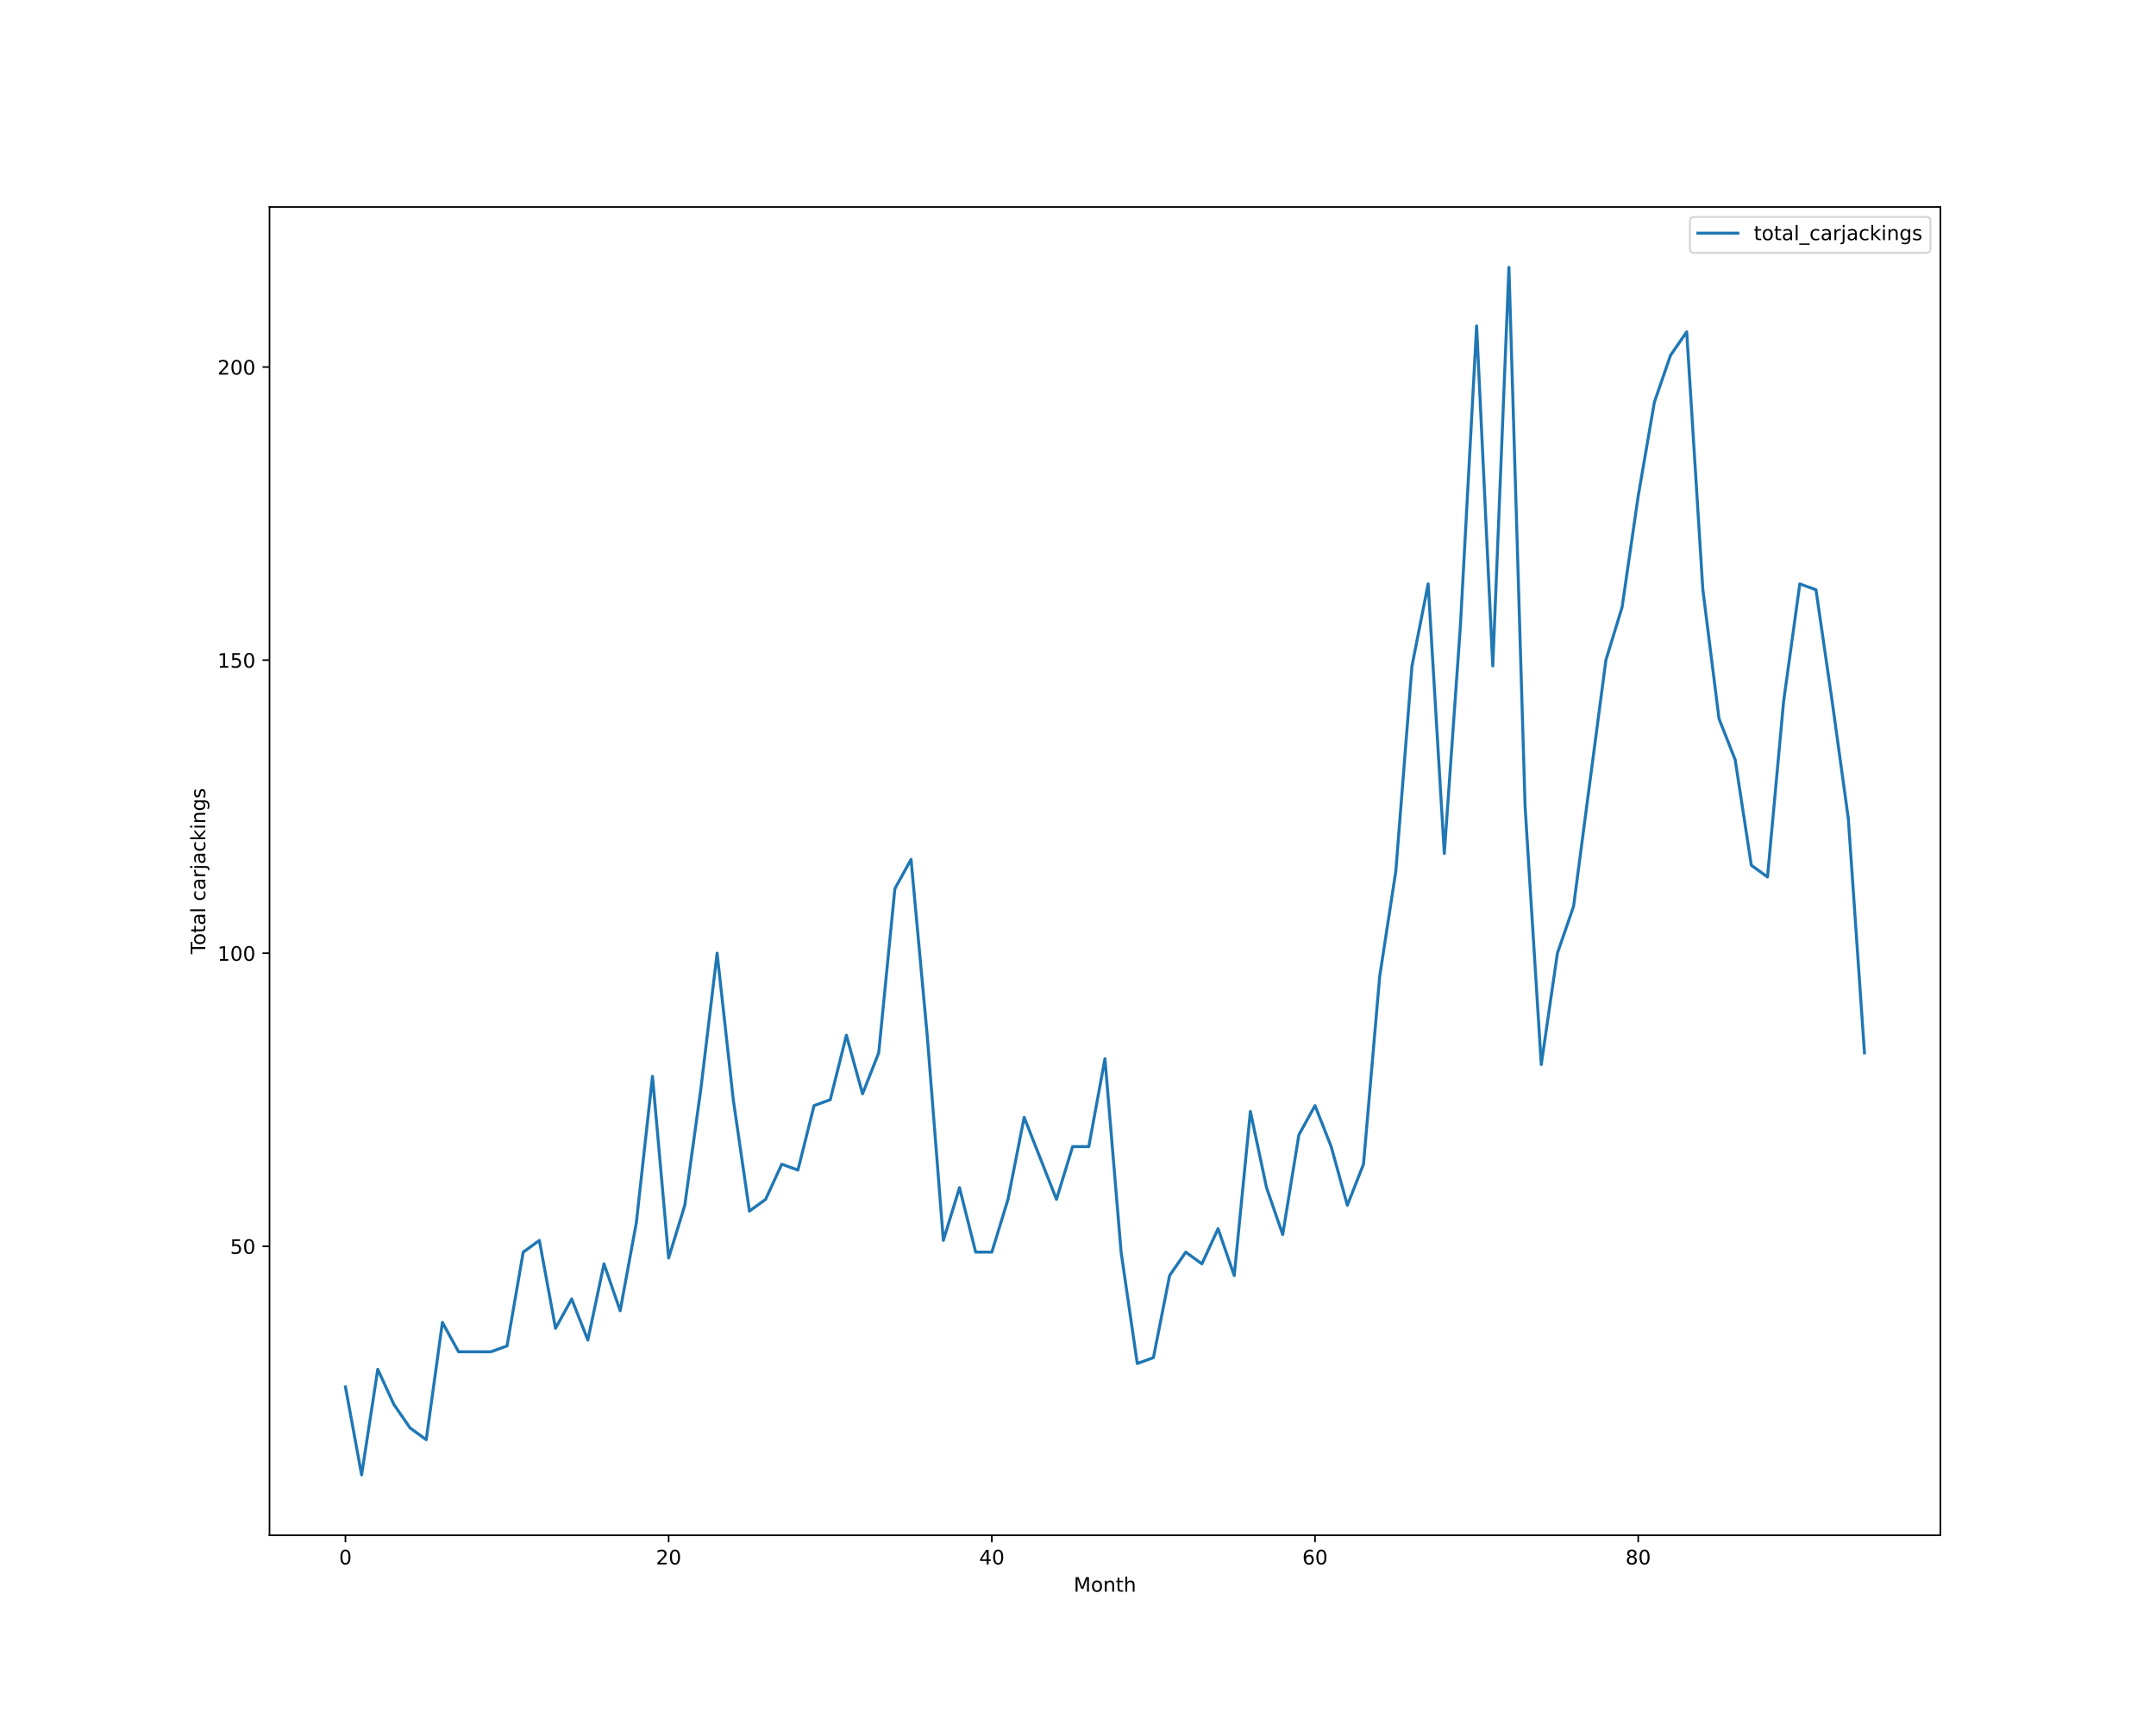
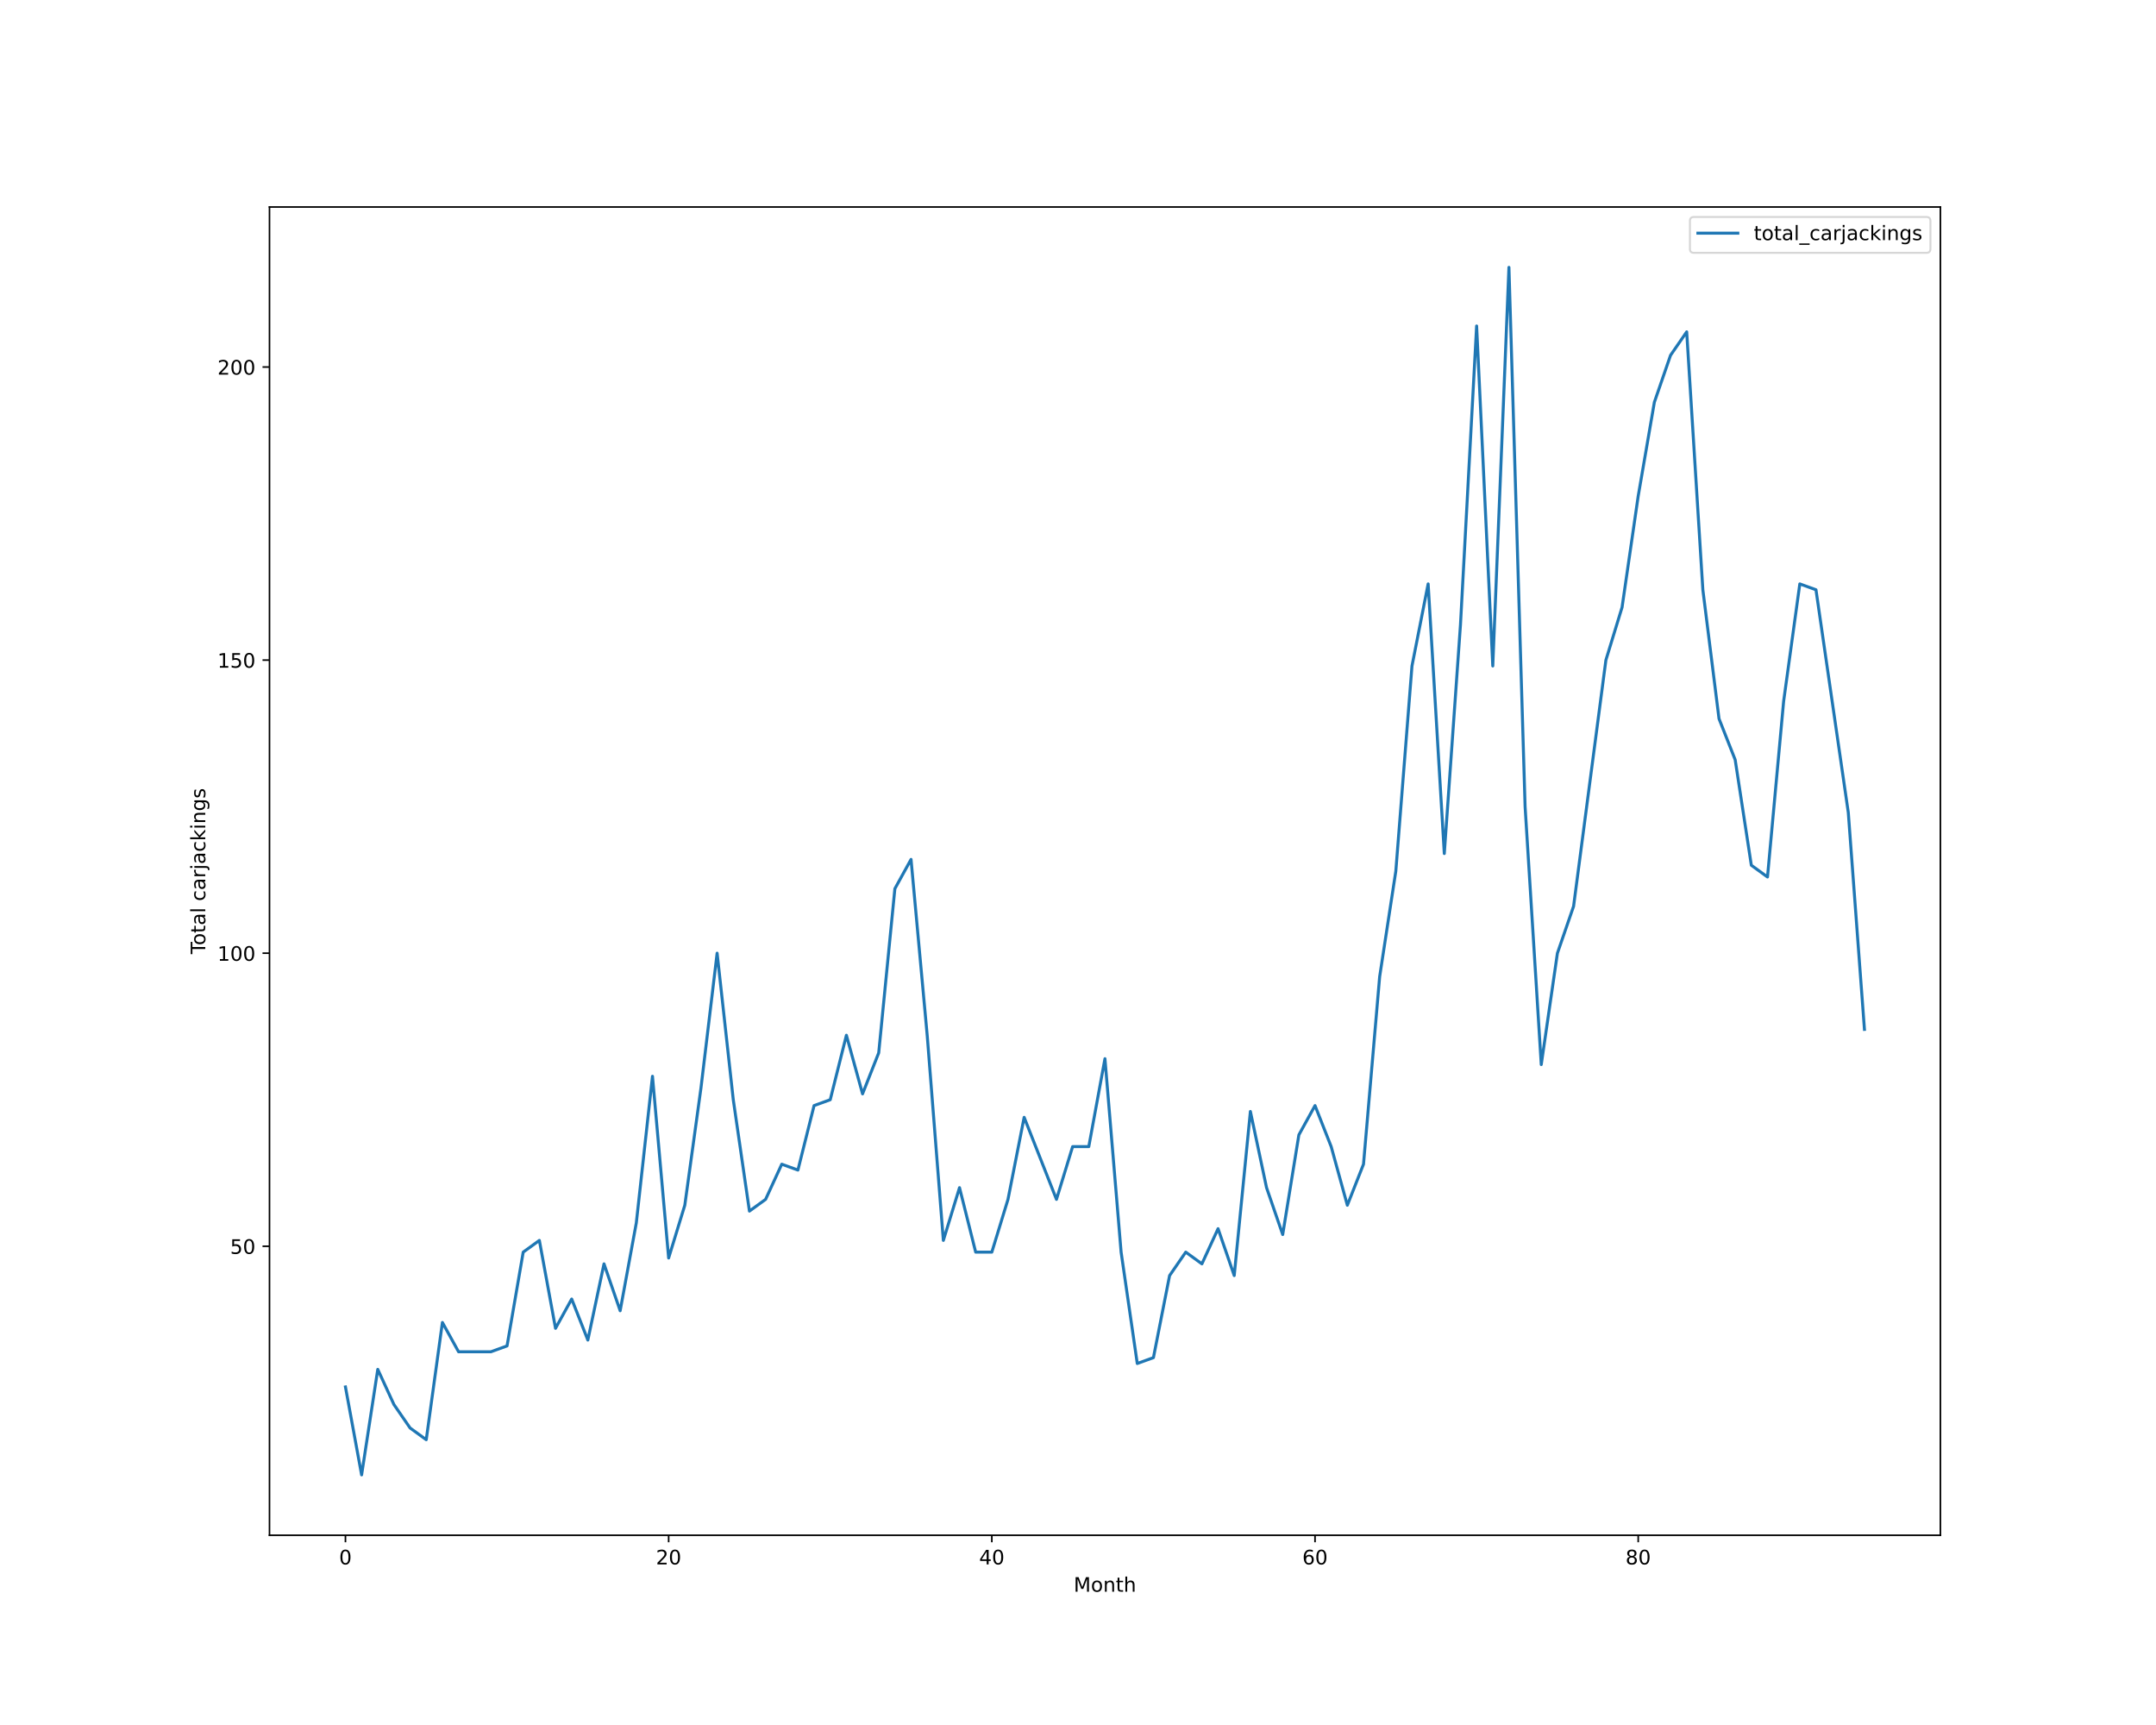
<svg xmlns="http://www.w3.org/2000/svg" xmlns:xlink="http://www.w3.org/1999/xlink" height="864pt" version="1.1" viewBox="0 0 1080 864" width="1080pt">
  <defs>
    <style type="text/css">*{stroke-linecap:butt;stroke-linejoin:round;}</style>
  </defs>
  <g id="figure_1">
    <g id="patch_1">
      <path d="M 0 864  L 1080 864  L 1080 0  L 0 0  z " style="fill:#ffffff;" />
    </g>
    <g id="axes_1">
      <g id="patch_2">
        <path d="M 135 768.96  L 972 768.96  L 972 103.68  L 135 103.68  z " style="fill:#ffffff;" />
      </g>
      <g id="matplotlib.axis_1">
        <g id="xtick_1">
          <g id="line2d_1">
            <defs>
-               <path d="M 0 0  L 0 3.5  " id="mf3f338f30d" style="stroke:#000000;stroke-width:0.8;" />
-             </defs>
-             <g>
-               <use style="stroke:#000000;stroke-width:0.8;" x="173.045" xlink:href="#mf3f338f30d" y="768.96" />
+               <path d="M 0 0  L 0 3.5  " id="m9e269d810a" style="stroke:#000000;stroke-width:0.8;" />
+             </defs>
+             <g>
+               <use style="stroke:#000000;stroke-width:0.8;" x="173.045" xlink:href="#m9e269d810a" y="768.96" />
            </g>
          </g>
          <g id="text_1">
            <g transform="translate(169.8642 783.5584)scale(0.1 -0.1)">
              <defs>
                <path d="M 2034 4250  Q 1547 4250 1301 3770  Q 1056 3291 1056 2328  Q 1056 1369 1301 889  Q 1547 409 2034 409  Q 2525 409 2770 889  Q 3016 1369 3016 2328  Q 3016 3291 2770 3770  Q 2525 4250 2034 4250  z M 2034 4750  Q 2819 4750 3233 4129  Q 3647 3509 3647 2328  Q 3647 1150 3233 529  Q 2819 -91 2034 -91  Q 1250 -91 836 529  Q 422 1150 422 2328  Q 422 3509 836 4129  Q 1250 4750 2034 4750  z " id="DejaVuSans-30" transform="scale(0.015625)" />
              </defs>
              <use xlink:href="#DejaVuSans-30" />
            </g>
          </g>
        </g>
        <g id="xtick_2">
          <g id="line2d_2">
            <g>
-               <use style="stroke:#000000;stroke-width:0.8;" x="334.941" xlink:href="#mf3f338f30d" y="768.96" />
+               <use style="stroke:#000000;stroke-width:0.8;" x="334.941" xlink:href="#m9e269d810a" y="768.96" />
            </g>
          </g>
          <g id="text_2">
            <g transform="translate(328.5785 783.5584)scale(0.1 -0.1)">
              <defs>
                <path d="M 1228 531  L 3431 531  L 3431 0  L 469 0  L 469 531  Q 828 903 1448 1529  Q 2069 2156 2228 2338  Q 2531 2678 2651 2914  Q 2772 3150 2772 3378  Q 2772 3750 2511 3984  Q 2250 4219 1831 4219  Q 1534 4219 1204 4116  Q 875 4013 500 3803  L 500 4441  Q 881 4594 1212 4672  Q 1544 4750 1819 4750  Q 2544 4750 2975 4387  Q 3406 4025 3406 3419  Q 3406 3131 3298 2873  Q 3191 2616 2906 2266  Q 2828 2175 2409 1742  Q 1991 1309 1228 531  z " id="DejaVuSans-32" transform="scale(0.015625)" />
              </defs>
              <use xlink:href="#DejaVuSans-32" />
              <use x="63.623" xlink:href="#DejaVuSans-30" />
            </g>
          </g>
        </g>
        <g id="xtick_3">
          <g id="line2d_3">
            <g>
-               <use style="stroke:#000000;stroke-width:0.8;" x="496.837" xlink:href="#mf3f338f30d" y="768.96" />
+               <use style="stroke:#000000;stroke-width:0.8;" x="496.837" xlink:href="#m9e269d810a" y="768.96" />
            </g>
          </g>
          <g id="text_3">
            <g transform="translate(490.4741 783.5584)scale(0.1 -0.1)">
              <defs>
                <path d="M 2419 4116  L 825 1625  L 2419 1625  L 2419 4116  z M 2253 4666  L 3047 4666  L 3047 1625  L 3713 1625  L 3713 1100  L 3047 1100  L 3047 0  L 2419 0  L 2419 1100  L 313 1100  L 313 1709  L 2253 4666  z " id="DejaVuSans-34" transform="scale(0.015625)" />
              </defs>
              <use xlink:href="#DejaVuSans-34" />
              <use x="63.623" xlink:href="#DejaVuSans-30" />
            </g>
          </g>
        </g>
        <g id="xtick_4">
          <g id="line2d_4">
            <g>
-               <use style="stroke:#000000;stroke-width:0.8;" x="658.732" xlink:href="#mf3f338f30d" y="768.96" />
+               <use style="stroke:#000000;stroke-width:0.8;" x="658.732" xlink:href="#m9e269d810a" y="768.96" />
            </g>
          </g>
          <g id="text_4">
            <g transform="translate(652.3696 783.5584)scale(0.1 -0.1)">
              <defs>
                <path d="M 2113 2584  Q 1688 2584 1439 2293  Q 1191 2003 1191 1497  Q 1191 994 1439 701  Q 1688 409 2113 409  Q 2538 409 2786 701  Q 3034 994 3034 1497  Q 3034 2003 2786 2293  Q 2538 2584 2113 2584  z M 3366 4563  L 3366 3988  Q 3128 4100 2886 4159  Q 2644 4219 2406 4219  Q 1781 4219 1451 3797  Q 1122 3375 1075 2522  Q 1259 2794 1537 2939  Q 1816 3084 2150 3084  Q 2853 3084 3261 2657  Q 3669 2231 3669 1497  Q 3669 778 3244 343  Q 2819 -91 2113 -91  Q 1303 -91 875 529  Q 447 1150 447 2328  Q 447 3434 972 4092  Q 1497 4750 2381 4750  Q 2619 4750 2861 4703  Q 3103 4656 3366 4563  z " id="DejaVuSans-36" transform="scale(0.015625)" />
              </defs>
              <use xlink:href="#DejaVuSans-36" />
              <use x="63.623" xlink:href="#DejaVuSans-30" />
            </g>
          </g>
        </g>
        <g id="xtick_5">
          <g id="line2d_5">
            <g>
-               <use style="stroke:#000000;stroke-width:0.8;" x="820.628" xlink:href="#mf3f338f30d" y="768.96" />
+               <use style="stroke:#000000;stroke-width:0.8;" x="820.628" xlink:href="#m9e269d810a" y="768.96" />
            </g>
          </g>
          <g id="text_5">
            <g transform="translate(814.2652 783.5584)scale(0.1 -0.1)">
              <defs>
                <path d="M 2034 2216  Q 1584 2216 1326 1975  Q 1069 1734 1069 1313  Q 1069 891 1326 650  Q 1584 409 2034 409  Q 2484 409 2743 651  Q 3003 894 3003 1313  Q 3003 1734 2745 1975  Q 2488 2216 2034 2216  z M 1403 2484  Q 997 2584 770 2862  Q 544 3141 544 3541  Q 544 4100 942 4425  Q 1341 4750 2034 4750  Q 2731 4750 3128 4425  Q 3525 4100 3525 3541  Q 3525 3141 3298 2862  Q 3072 2584 2669 2484  Q 3125 2378 3379 2068  Q 3634 1759 3634 1313  Q 3634 634 3220 271  Q 2806 -91 2034 -91  Q 1263 -91 848 271  Q 434 634 434 1313  Q 434 1759 690 2068  Q 947 2378 1403 2484  z M 1172 3481  Q 1172 3119 1398 2916  Q 1625 2713 2034 2713  Q 2441 2713 2670 2916  Q 2900 3119 2900 3481  Q 2900 3844 2670 4047  Q 2441 4250 2034 4250  Q 1625 4250 1398 4047  Q 1172 3844 1172 3481  z " id="DejaVuSans-38" transform="scale(0.015625)" />
              </defs>
              <use xlink:href="#DejaVuSans-38" />
              <use x="63.623" xlink:href="#DejaVuSans-30" />
            </g>
          </g>
        </g>
        <g id="text_6">
          <g transform="translate(537.8289 797.2366)scale(0.1 -0.1)">
            <defs>
              <path d="M 628 4666  L 1569 4666  L 2759 1491  L 3956 4666  L 4897 4666  L 4897 0  L 4281 0  L 4281 4097  L 3078 897  L 2444 897  L 1241 4097  L 1241 0  L 628 0  L 628 4666  z " id="DejaVuSans-4d" transform="scale(0.015625)" />
              <path d="M 1959 3097  Q 1497 3097 1228 2736  Q 959 2375 959 1747  Q 959 1119 1226 758  Q 1494 397 1959 397  Q 2419 397 2687 759  Q 2956 1122 2956 1747  Q 2956 2369 2687 2733  Q 2419 3097 1959 3097  z M 1959 3584  Q 2709 3584 3137 3096  Q 3566 2609 3566 1747  Q 3566 888 3137 398  Q 2709 -91 1959 -91  Q 1206 -91 779 398  Q 353 888 353 1747  Q 353 2609 779 3096  Q 1206 3584 1959 3584  z " id="DejaVuSans-6f" transform="scale(0.015625)" />
              <path d="M 3513 2113  L 3513 0  L 2938 0  L 2938 2094  Q 2938 2591 2744 2837  Q 2550 3084 2163 3084  Q 1697 3084 1428 2787  Q 1159 2491 1159 1978  L 1159 0  L 581 0  L 581 3500  L 1159 3500  L 1159 2956  Q 1366 3272 1645 3428  Q 1925 3584 2291 3584  Q 2894 3584 3203 3211  Q 3513 2838 3513 2113  z " id="DejaVuSans-6e" transform="scale(0.015625)" />
              <path d="M 1172 4494  L 1172 3500  L 2356 3500  L 2356 3053  L 1172 3053  L 1172 1153  Q 1172 725 1289 603  Q 1406 481 1766 481  L 2356 481  L 2356 0  L 1766 0  Q 1100 0 847 248  Q 594 497 594 1153  L 594 3053  L 172 3053  L 172 3500  L 594 3500  L 594 4494  L 1172 4494  z " id="DejaVuSans-74" transform="scale(0.015625)" />
              <path d="M 3513 2113  L 3513 0  L 2938 0  L 2938 2094  Q 2938 2591 2744 2837  Q 2550 3084 2163 3084  Q 1697 3084 1428 2787  Q 1159 2491 1159 1978  L 1159 0  L 581 0  L 581 4863  L 1159 4863  L 1159 2956  Q 1366 3272 1645 3428  Q 1925 3584 2291 3584  Q 2894 3584 3203 3211  Q 3513 2838 3513 2113  z " id="DejaVuSans-68" transform="scale(0.015625)" />
            </defs>
            <use xlink:href="#DejaVuSans-4d" />
            <use x="86.279" xlink:href="#DejaVuSans-6f" />
            <use x="147.461" xlink:href="#DejaVuSans-6e" />
            <use x="210.84" xlink:href="#DejaVuSans-74" />
            <use x="250.049" xlink:href="#DejaVuSans-68" />
          </g>
        </g>
      </g>
      <g id="matplotlib.axis_2">
        <g id="ytick_1">
          <g id="line2d_6">
            <defs>
-               <path d="M 0 0  L -3.5 0  " id="m22dd2879fe" style="stroke:#000000;stroke-width:0.8;" />
-             </defs>
-             <g>
-               <use style="stroke:#000000;stroke-width:0.8;" x="135" xlink:href="#m22dd2879fe" y="624.219" />
+               <path d="M 0 0  L -3.5 0  " id="m7941754056" style="stroke:#000000;stroke-width:0.8;" />
+             </defs>
+             <g>
+               <use style="stroke:#000000;stroke-width:0.8;" x="135" xlink:href="#m7941754056" y="624.219" />
            </g>
          </g>
          <g id="text_7">
            <g transform="translate(115.275 628.0182)scale(0.1 -0.1)">
              <defs>
                <path d="M 691 4666  L 3169 4666  L 3169 4134  L 1269 4134  L 1269 2991  Q 1406 3038 1543 3061  Q 1681 3084 1819 3084  Q 2600 3084 3056 2656  Q 3513 2228 3513 1497  Q 3513 744 3044 326  Q 2575 -91 1722 -91  Q 1428 -91 1123 -41  Q 819 9 494 109  L 494 744  Q 775 591 1075 516  Q 1375 441 1709 441  Q 2250 441 2565 725  Q 2881 1009 2881 1497  Q 2881 1984 2565 2268  Q 2250 2553 1709 2553  Q 1456 2553 1204 2497  Q 953 2441 691 2322  L 691 4666  z " id="DejaVuSans-35" transform="scale(0.015625)" />
              </defs>
              <use xlink:href="#DejaVuSans-35" />
              <use x="63.623" xlink:href="#DejaVuSans-30" />
            </g>
          </g>
        </g>
        <g id="ytick_2">
          <g id="line2d_7">
            <g>
-               <use style="stroke:#000000;stroke-width:0.8;" x="135" xlink:href="#m22dd2879fe" y="477.423" />
+               <use style="stroke:#000000;stroke-width:0.8;" x="135" xlink:href="#m7941754056" y="477.423" />
            </g>
          </g>
          <g id="text_8">
            <g transform="translate(108.9125 481.2221)scale(0.1 -0.1)">
              <defs>
                <path d="M 794 531  L 1825 531  L 1825 4091  L 703 3866  L 703 4441  L 1819 4666  L 2450 4666  L 2450 531  L 3481 531  L 3481 0  L 794 0  L 794 531  z " id="DejaVuSans-31" transform="scale(0.015625)" />
              </defs>
              <use xlink:href="#DejaVuSans-31" />
              <use x="63.623" xlink:href="#DejaVuSans-30" />
              <use x="127.246" xlink:href="#DejaVuSans-30" />
            </g>
          </g>
        </g>
        <g id="ytick_3">
          <g id="line2d_8">
            <g>
-               <use style="stroke:#000000;stroke-width:0.8;" x="135" xlink:href="#m22dd2879fe" y="330.627" />
+               <use style="stroke:#000000;stroke-width:0.8;" x="135" xlink:href="#m7941754056" y="330.627" />
            </g>
          </g>
          <g id="text_9">
            <g transform="translate(108.9125 334.426)scale(0.1 -0.1)">
              <use xlink:href="#DejaVuSans-31" />
              <use x="63.623" xlink:href="#DejaVuSans-35" />
              <use x="127.246" xlink:href="#DejaVuSans-30" />
            </g>
          </g>
        </g>
        <g id="ytick_4">
          <g id="line2d_9">
            <g>
-               <use style="stroke:#000000;stroke-width:0.8;" x="135" xlink:href="#m22dd2879fe" y="183.831" />
+               <use style="stroke:#000000;stroke-width:0.8;" x="135" xlink:href="#m7941754056" y="183.831" />
            </g>
          </g>
          <g id="text_10">
            <g transform="translate(108.9125 187.6299)scale(0.1 -0.1)">
              <use xlink:href="#DejaVuSans-32" />
              <use x="63.623" xlink:href="#DejaVuSans-30" />
              <use x="127.246" xlink:href="#DejaVuSans-30" />
            </g>
          </g>
        </g>
        <g id="text_11">
          <g transform="translate(102.8328 477.8888)rotate(-90)scale(0.1 -0.1)">
            <defs>
              <path d="M -19 4666  L 3928 4666  L 3928 4134  L 2272 4134  L 2272 0  L 1638 0  L 1638 4134  L -19 4134  L -19 4666  z " id="DejaVuSans-54" transform="scale(0.015625)" />
              <path d="M 2194 1759  Q 1497 1759 1228 1600  Q 959 1441 959 1056  Q 959 750 1161 570  Q 1363 391 1709 391  Q 2188 391 2477 730  Q 2766 1069 2766 1631  L 2766 1759  L 2194 1759  z M 3341 1997  L 3341 0  L 2766 0  L 2766 531  Q 2569 213 2275 61  Q 1981 -91 1556 -91  Q 1019 -91 701 211  Q 384 513 384 1019  Q 384 1609 779 1909  Q 1175 2209 1959 2209  L 2766 2209  L 2766 2266  Q 2766 2663 2505 2880  Q 2244 3097 1772 3097  Q 1472 3097 1187 3025  Q 903 2953 641 2809  L 641 3341  Q 956 3463 1253 3523  Q 1550 3584 1831 3584  Q 2591 3584 2966 3190  Q 3341 2797 3341 1997  z " id="DejaVuSans-61" transform="scale(0.015625)" />
              <path d="M 603 4863  L 1178 4863  L 1178 0  L 603 0  L 603 4863  z " id="DejaVuSans-6c" transform="scale(0.015625)" />
              <path id="DejaVuSans-20" transform="scale(0.015625)" />
              <path d="M 3122 3366  L 3122 2828  Q 2878 2963 2633 3030  Q 2388 3097 2138 3097  Q 1578 3097 1268 2742  Q 959 2388 959 1747  Q 959 1106 1268 751  Q 1578 397 2138 397  Q 2388 397 2633 464  Q 2878 531 3122 666  L 3122 134  Q 2881 22 2623 -34  Q 2366 -91 2075 -91  Q 1284 -91 818 406  Q 353 903 353 1747  Q 353 2603 823 3093  Q 1294 3584 2113 3584  Q 2378 3584 2631 3529  Q 2884 3475 3122 3366  z " id="DejaVuSans-63" transform="scale(0.015625)" />
              <path d="M 2631 2963  Q 2534 3019 2420 3045  Q 2306 3072 2169 3072  Q 1681 3072 1420 2755  Q 1159 2438 1159 1844  L 1159 0  L 581 0  L 581 3500  L 1159 3500  L 1159 2956  Q 1341 3275 1631 3429  Q 1922 3584 2338 3584  Q 2397 3584 2469 3576  Q 2541 3569 2628 3553  L 2631 2963  z " id="DejaVuSans-72" transform="scale(0.015625)" />
              <path d="M 603 3500  L 1178 3500  L 1178 -63  Q 1178 -731 923 -1031  Q 669 -1331 103 -1331  L -116 -1331  L -116 -844  L 38 -844  Q 366 -844 484 -692  Q 603 -541 603 -63  L 603 3500  z M 603 4863  L 1178 4863  L 1178 4134  L 603 4134  L 603 4863  z " id="DejaVuSans-6a" transform="scale(0.015625)" />
              <path d="M 581 4863  L 1159 4863  L 1159 1991  L 2875 3500  L 3609 3500  L 1753 1863  L 3688 0  L 2938 0  L 1159 1709  L 1159 0  L 581 0  L 581 4863  z " id="DejaVuSans-6b" transform="scale(0.015625)" />
              <path d="M 603 3500  L 1178 3500  L 1178 0  L 603 0  L 603 3500  z M 603 4863  L 1178 4863  L 1178 4134  L 603 4134  L 603 4863  z " id="DejaVuSans-69" transform="scale(0.015625)" />
              <path d="M 2906 1791  Q 2906 2416 2648 2759  Q 2391 3103 1925 3103  Q 1463 3103 1205 2759  Q 947 2416 947 1791  Q 947 1169 1205 825  Q 1463 481 1925 481  Q 2391 481 2648 825  Q 2906 1169 2906 1791  z M 3481 434  Q 3481 -459 3084 -895  Q 2688 -1331 1869 -1331  Q 1566 -1331 1297 -1286  Q 1028 -1241 775 -1147  L 775 -588  Q 1028 -725 1275 -790  Q 1522 -856 1778 -856  Q 2344 -856 2625 -561  Q 2906 -266 2906 331  L 2906 616  Q 2728 306 2450 153  Q 2172 0 1784 0  Q 1141 0 747 490  Q 353 981 353 1791  Q 353 2603 747 3093  Q 1141 3584 1784 3584  Q 2172 3584 2450 3431  Q 2728 3278 2906 2969  L 2906 3500  L 3481 3500  L 3481 434  z " id="DejaVuSans-67" transform="scale(0.015625)" />
              <path d="M 2834 3397  L 2834 2853  Q 2591 2978 2328 3040  Q 2066 3103 1784 3103  Q 1356 3103 1142 2972  Q 928 2841 928 2578  Q 928 2378 1081 2264  Q 1234 2150 1697 2047  L 1894 2003  Q 2506 1872 2764 1633  Q 3022 1394 3022 966  Q 3022 478 2636 193  Q 2250 -91 1575 -91  Q 1294 -91 989 -36  Q 684 19 347 128  L 347 722  Q 666 556 975 473  Q 1284 391 1588 391  Q 1994 391 2212 530  Q 2431 669 2431 922  Q 2431 1156 2273 1281  Q 2116 1406 1581 1522  L 1381 1569  Q 847 1681 609 1914  Q 372 2147 372 2553  Q 372 3047 722 3315  Q 1072 3584 1716 3584  Q 2034 3584 2315 3537  Q 2597 3491 2834 3397  z " id="DejaVuSans-73" transform="scale(0.015625)" />
            </defs>
            <use xlink:href="#DejaVuSans-54" />
            <use x="44.084" xlink:href="#DejaVuSans-6f" />
            <use x="105.266" xlink:href="#DejaVuSans-74" />
            <use x="144.475" xlink:href="#DejaVuSans-61" />
            <use x="205.754" xlink:href="#DejaVuSans-6c" />
            <use x="233.537" xlink:href="#DejaVuSans-20" />
            <use x="265.324" xlink:href="#DejaVuSans-63" />
            <use x="320.305" xlink:href="#DejaVuSans-61" />
            <use x="381.584" xlink:href="#DejaVuSans-72" />
            <use x="422.697" xlink:href="#DejaVuSans-6a" />
            <use x="450.48" xlink:href="#DejaVuSans-61" />
            <use x="511.76" xlink:href="#DejaVuSans-63" />
            <use x="566.74" xlink:href="#DejaVuSans-6b" />
            <use x="624.65" xlink:href="#DejaVuSans-69" />
            <use x="652.434" xlink:href="#DejaVuSans-6e" />
            <use x="715.812" xlink:href="#DejaVuSans-67" />
            <use x="779.289" xlink:href="#DejaVuSans-73" />
          </g>
        </g>
      </g>
      <g id="line2d_10">
-         <path clip-path="url(#p110d7d3b1f)" d="M 173.045 694.681  L 181.14 738.72  L 189.235 685.873  L 197.33 703.489  L 205.425 715.233  L 213.519 721.104  L 221.614 662.386  L 229.709 677.066  L 237.804 677.066  L 245.898 677.066  L 253.993 674.13  L 262.088 627.155  L 270.183 621.283  L 278.278 665.322  L 286.372 650.642  L 294.467 671.194  L 302.562 633.027  L 310.657 656.514  L 318.751 612.475  L 326.846 539.077  L 334.941 630.091  L 343.036 603.668  L 351.131 544.949  L 359.225 477.423  L 367.32 550.821  L 375.415 606.603  L 383.51 600.732  L 391.604 583.116  L 399.699 586.052  L 407.794 553.757  L 415.889 550.821  L 423.984 518.526  L 432.078 547.885  L 440.173 527.334  L 448.268 445.128  L 456.363 430.448  L 464.457 518.526  L 472.552 621.283  L 480.647 594.86  L 488.742 627.155  L 496.837 627.155  L 504.931 600.732  L 513.026 559.629  L 521.121 580.18  L 529.216 600.732  L 537.31 574.308  L 545.405 574.308  L 553.5 530.27  L 561.595 627.155  L 569.69 682.937  L 577.784 680.002  L 585.879 638.899  L 593.974 627.155  L 602.069 633.027  L 610.163 615.411  L 618.258 638.899  L 626.353 556.693  L 634.448 594.86  L 642.543 618.347  L 650.637 568.437  L 658.732 553.757  L 666.827 574.308  L 674.922 603.668  L 683.016 583.116  L 691.111 489.167  L 699.206 436.32  L 707.301 333.563  L 715.396 292.46  L 723.49 427.512  L 731.585 313.011  L 739.68 163.279  L 747.775 333.563  L 755.869 133.92  L 763.964 404.025  L 772.059 533.205  L 780.154 477.423  L 788.249 453.936  L 796.343 392.281  L 804.438 330.627  L 812.533 304.203  L 820.628 248.421  L 828.722 201.446  L 836.817 177.959  L 844.912 166.215  L 853.007 295.396  L 861.102 359.986  L 869.196 380.537  L 877.291 433.384  L 885.386 439.256  L 893.481 351.178  L 901.575 292.46  L 909.67 295.396  L 917.765 351.178  L 925.86 409.897  L 933.955 527.334  " style="fill:none;stroke:#1f77b4;stroke-linecap:square;stroke-width:1.5;" />
+         <path clip-path="url(#p51e0ea10c5)" d="M 173.045 694.681  L 181.14 738.72  L 189.235 685.873  L 197.33 703.489  L 205.425 715.233  L 213.519 721.104  L 221.614 662.386  L 229.709 677.066  L 237.804 677.066  L 245.898 677.066  L 253.993 674.13  L 262.088 627.155  L 270.183 621.283  L 278.278 665.322  L 286.372 650.642  L 294.467 671.194  L 302.562 633.027  L 310.657 656.514  L 318.751 612.475  L 326.846 539.077  L 334.941 630.091  L 343.036 603.668  L 351.131 544.949  L 359.225 477.423  L 367.32 550.821  L 375.415 606.603  L 383.51 600.732  L 391.604 583.116  L 399.699 586.052  L 407.794 553.757  L 415.889 550.821  L 423.984 518.526  L 432.078 547.885  L 440.173 527.334  L 448.268 445.128  L 456.363 430.448  L 464.457 518.526  L 472.552 621.283  L 480.647 594.86  L 488.742 627.155  L 496.837 627.155  L 504.931 600.732  L 513.026 559.629  L 521.121 580.18  L 529.216 600.732  L 537.31 574.308  L 545.405 574.308  L 553.5 530.27  L 561.595 627.155  L 569.69 682.937  L 577.784 680.002  L 585.879 638.899  L 593.974 627.155  L 602.069 633.027  L 610.163 615.411  L 618.258 638.899  L 626.353 556.693  L 634.448 594.86  L 642.543 618.347  L 650.637 568.437  L 658.732 553.757  L 666.827 574.308  L 674.922 603.668  L 683.016 583.116  L 691.111 489.167  L 699.206 436.32  L 707.301 333.563  L 715.396 292.46  L 723.49 427.512  L 731.585 313.011  L 739.68 163.279  L 747.775 333.563  L 755.869 133.92  L 763.964 404.025  L 772.059 533.205  L 780.154 477.423  L 788.249 453.936  L 796.343 392.281  L 804.438 330.627  L 812.533 304.203  L 820.628 248.421  L 828.722 201.446  L 836.817 177.959  L 844.912 166.215  L 853.007 295.396  L 861.102 359.986  L 869.196 380.537  L 877.291 433.384  L 885.386 439.256  L 893.481 351.178  L 901.575 292.46  L 909.67 295.396  L 917.765 351.178  L 925.86 406.961  L 933.955 515.59  " style="fill:none;stroke:#1f77b4;stroke-linecap:square;stroke-width:1.5;" />
      </g>
      <g id="patch_3">
        <path d="M 135 768.96  L 135 103.68  " style="fill:none;stroke:#000000;stroke-linecap:square;stroke-linejoin:miter;stroke-width:0.8;" />
      </g>
      <g id="patch_4">
        <path d="M 972 768.96  L 972 103.68  " style="fill:none;stroke:#000000;stroke-linecap:square;stroke-linejoin:miter;stroke-width:0.8;" />
      </g>
      <g id="patch_5">
        <path d="M 135 768.96  L 972 768.96  " style="fill:none;stroke:#000000;stroke-linecap:square;stroke-linejoin:miter;stroke-width:0.8;" />
      </g>
      <g id="patch_6">
        <path d="M 135 103.68  L 972 103.68  " style="fill:none;stroke:#000000;stroke-linecap:square;stroke-linejoin:miter;stroke-width:0.8;" />
      </g>
      <g id="legend_1">
        <g id="patch_7">
          <path d="M 848.528 126.636  L 965 126.636  Q 967 126.636 967 124.636  L 967 110.68  Q 967 108.68 965 108.68  L 848.528 108.68  Q 846.528 108.68 846.528 110.68  L 846.528 124.636  Q 846.528 126.636 848.528 126.636  z " style="fill:#ffffff;opacity:0.8;stroke:#cccccc;stroke-linejoin:miter;" />
        </g>
        <g id="line2d_11">
          <path d="M 850.528 116.778  L 870.528 116.778  " style="fill:none;stroke:#1f77b4;stroke-linecap:square;stroke-width:1.5;" />
        </g>
        <g id="line2d_12" />
        <g id="text_12">
          <g transform="translate(878.5281 120.2784)scale(0.1 -0.1)">
            <defs>
              <path d="M 3263 -1063  L 3263 -1509  L -63 -1509  L -63 -1063  L 3263 -1063  z " id="DejaVuSans-5f" transform="scale(0.015625)" />
            </defs>
            <use xlink:href="#DejaVuSans-74" />
            <use x="39.209" xlink:href="#DejaVuSans-6f" />
            <use x="100.391" xlink:href="#DejaVuSans-74" />
            <use x="139.6" xlink:href="#DejaVuSans-61" />
            <use x="200.879" xlink:href="#DejaVuSans-6c" />
            <use x="228.662" xlink:href="#DejaVuSans-5f" />
            <use x="278.662" xlink:href="#DejaVuSans-63" />
            <use x="333.643" xlink:href="#DejaVuSans-61" />
            <use x="394.922" xlink:href="#DejaVuSans-72" />
            <use x="436.035" xlink:href="#DejaVuSans-6a" />
            <use x="463.818" xlink:href="#DejaVuSans-61" />
            <use x="525.098" xlink:href="#DejaVuSans-63" />
            <use x="580.078" xlink:href="#DejaVuSans-6b" />
            <use x="637.988" xlink:href="#DejaVuSans-69" />
            <use x="665.771" xlink:href="#DejaVuSans-6e" />
            <use x="729.15" xlink:href="#DejaVuSans-67" />
            <use x="792.627" xlink:href="#DejaVuSans-73" />
          </g>
        </g>
      </g>
    </g>
  </g>
  <defs>
-     <clipPath id="p110d7d3b1f">
+     <clipPath id="p51e0ea10c5">
      <rect height="665.28" width="837" x="135" y="103.68" />
    </clipPath>
  </defs>
</svg>
